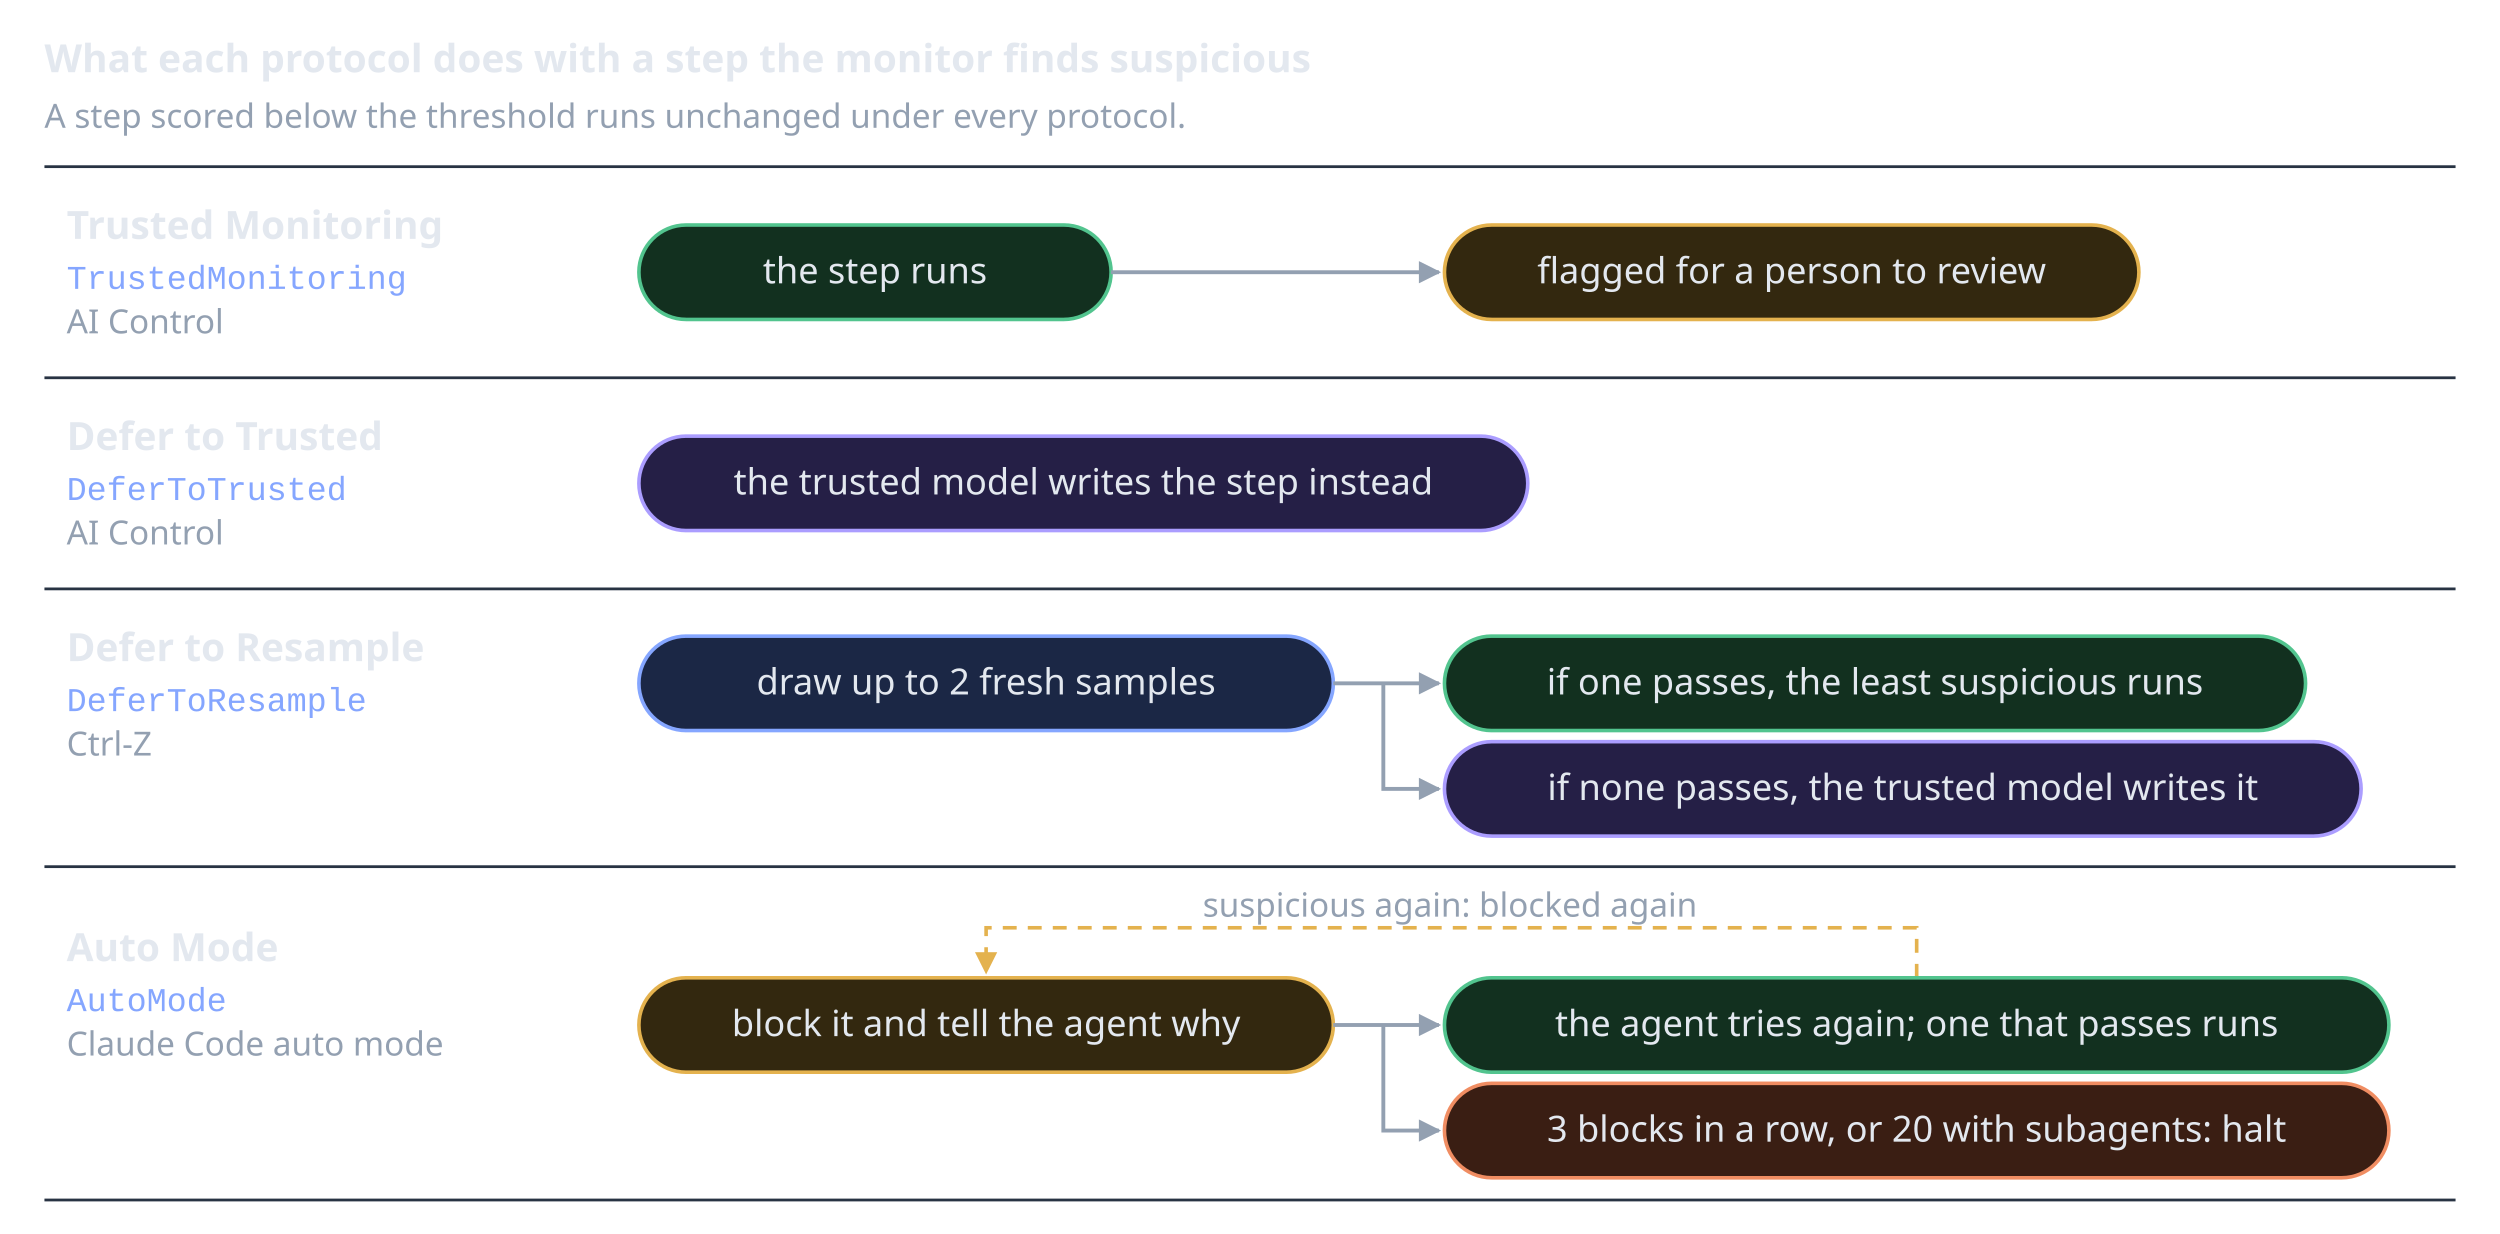
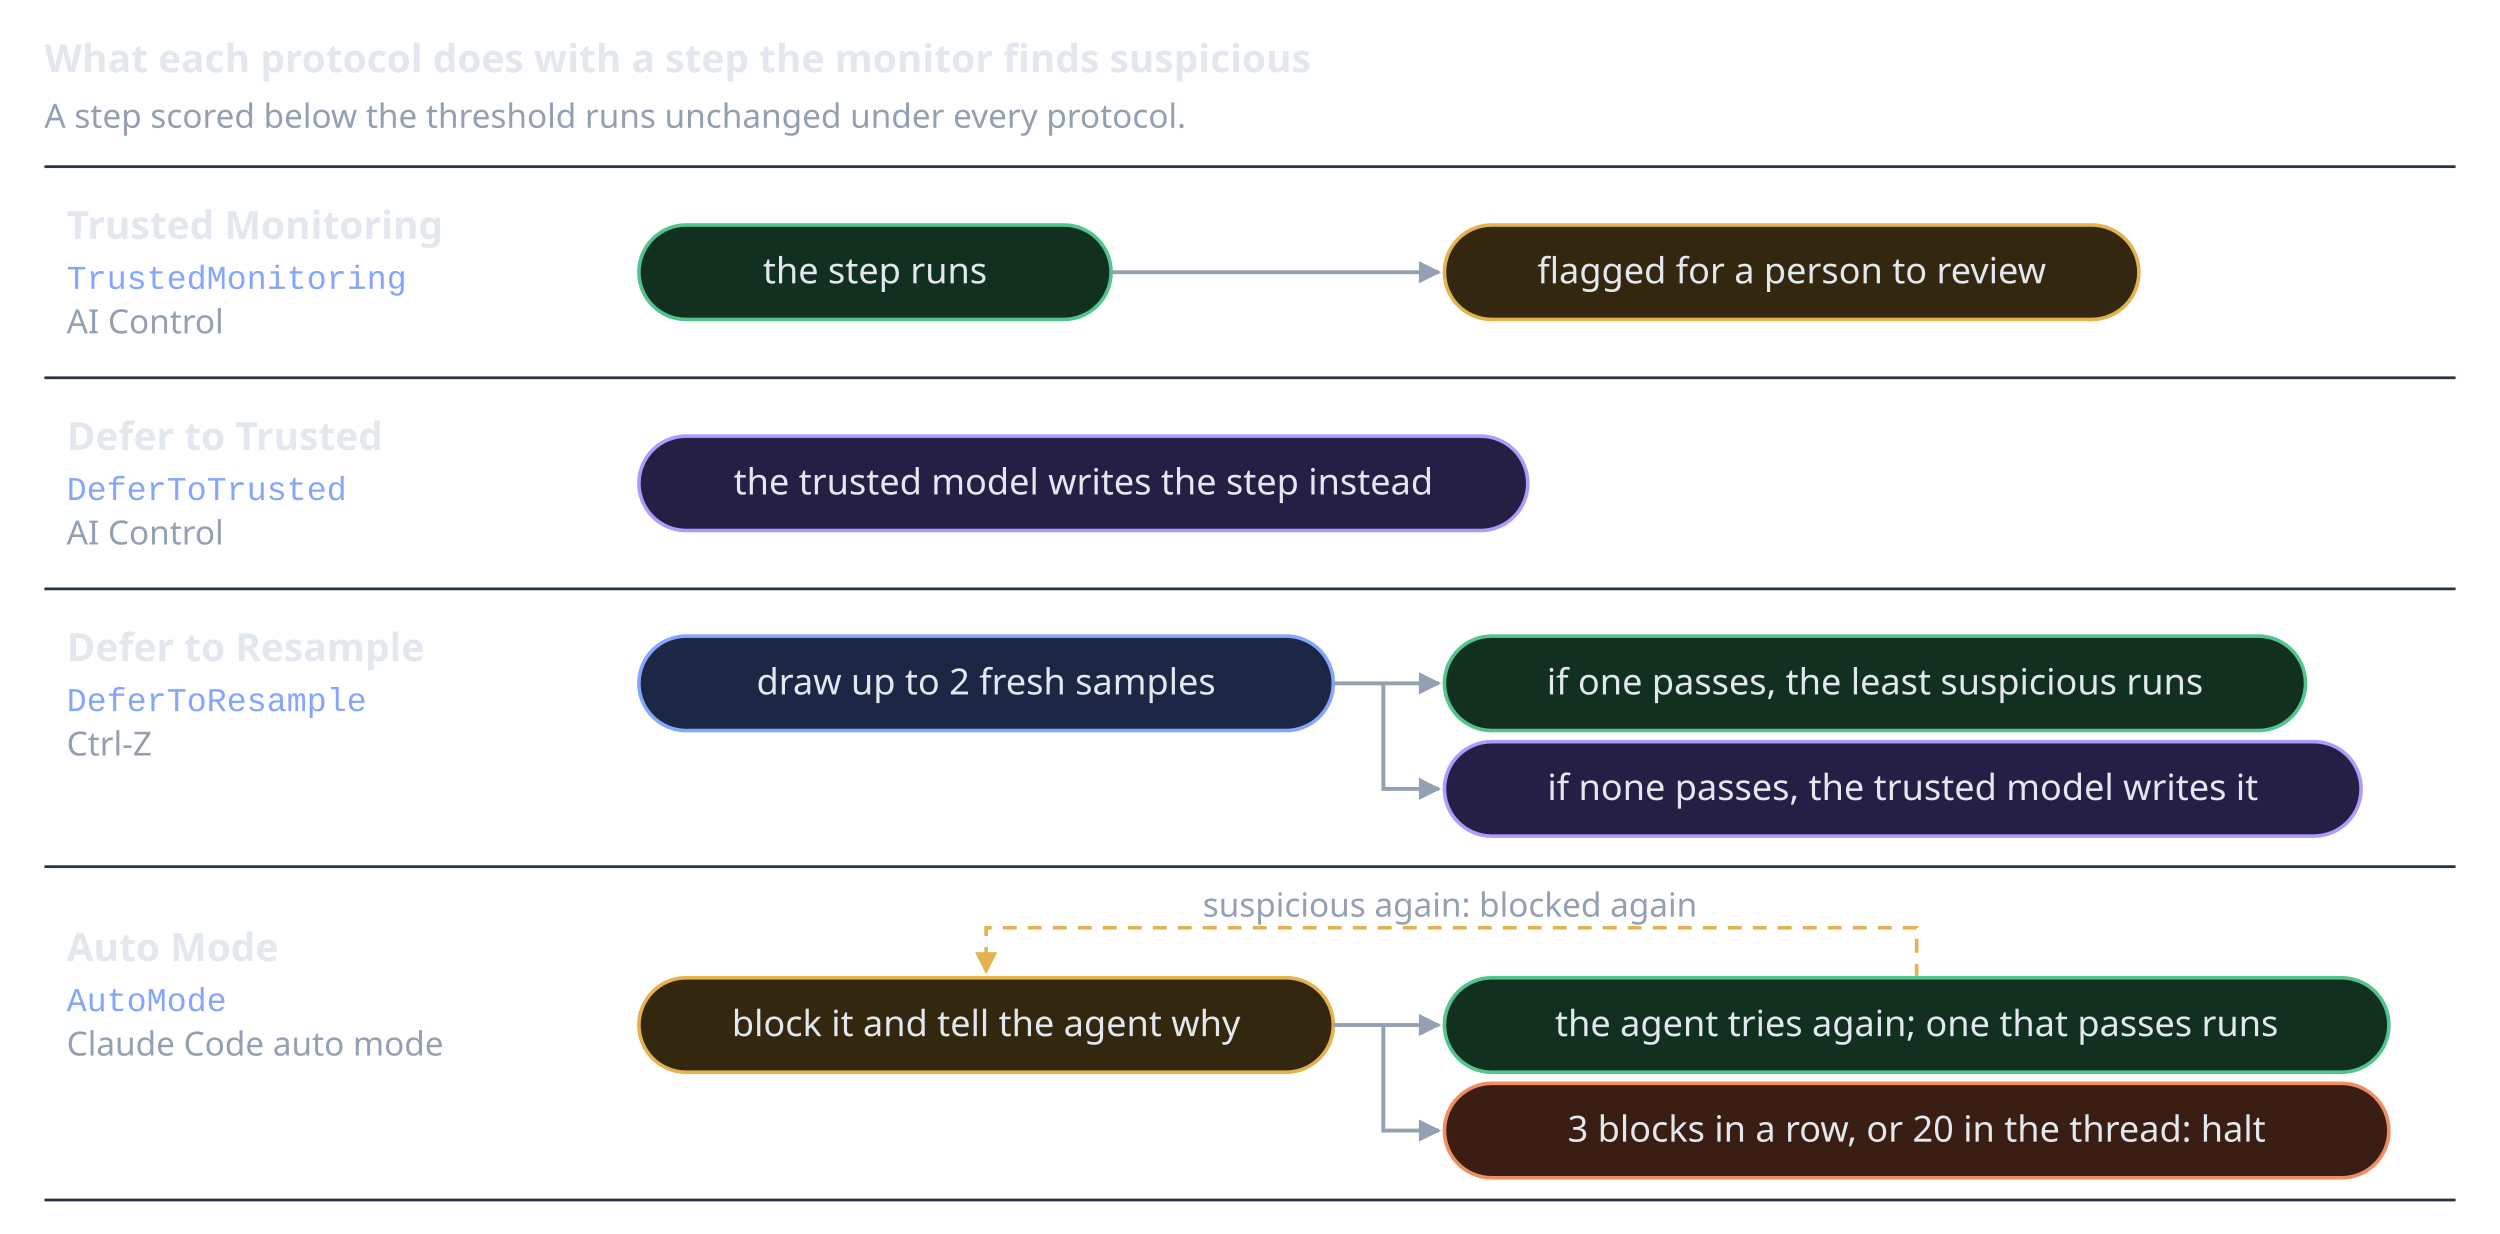
<svg xmlns="http://www.w3.org/2000/svg" width="900" height="444" viewBox="0 0 900 444" role="img" aria-labelledby="title desc">
  <style>
    text { font-family: -apple-system, BlinkMacSystemFont, "Segoe UI", "Noto Sans", Helvetica, Arial, sans-serif; font-size: 13px; fill: #E3E8EF; }
    .title { font-size: 14px; font-weight: 600; }
    .small { font-size: 12px; fill: #93A0B1; }
    .mono { font-family: ui-monospace, SFMono-Regular, "SF Mono", Menlo, Consolas, "Liberation Mono", monospace; font-size: 12px; fill: #85A6FF; }
    .rule { stroke: #283343; stroke-width: 1; }
    .allow-chip { fill: #12301F; stroke: #52C48E; stroke-width: 1.3; }
    .resample-chip { fill: #1B2745; stroke: #85A6FF; stroke-width: 1.3; }
    .trusted-chip { fill: #251F46; stroke: #AB9DFF; stroke-width: 1.3; }
    .flag-chip { fill: #33280F; stroke: #E4B24E; stroke-width: 1.3; }
    .halt-chip { fill: #3A1E13; stroke: #F08D62; stroke-width: 1.3; }
    .edge { fill: none; stroke: #93A0B1; stroke-width: 1.4; }
    .loop { fill: none; stroke: #E4B24E; stroke-width: 1.3; stroke-dasharray: 5 4; }
    .head { fill: #93A0B1; }
    .flag-head { fill: #E4B24E; }
  </style>
  <defs>
    <marker id="arrow" viewBox="0 0 10 10" refX="9" refY="5" markerWidth="8" markerHeight="8" markerUnits="userSpaceOnUse" orient="auto-start-reverse">
      <path d="M0,0 L10,5 L0,10 z" class="head" />
    </marker>
    <marker id="flag-arrow" viewBox="0 0 10 10" refX="9" refY="5" markerWidth="8" markerHeight="8" markerUnits="userSpaceOnUse" orient="auto-start-reverse">
      <path d="M0,0 L10,5 L0,10 z" class="flag-head" />
    </marker>
  </defs>
  <text x="16" y="26" class="title">What each protocol does with a step the monitor finds suspicious</text>
  <text x="16" y="46" class="small">A step scored below the threshold runs unchanged under every protocol.</text>
  <line class="rule" x1="16" y1="60" x2="884" y2="60" />
  <line class="rule" x1="16" y1="136" x2="884" y2="136" />
  <line class="rule" x1="16" y1="212" x2="884" y2="212" />
  <line class="rule" x1="16" y1="312" x2="884" y2="312" />
  <line class="rule" x1="16" y1="432" x2="884" y2="432" />
  <text x="24" y="86" class="title">Trusted Monitoring</text>
  <text x="24" y="104" class="mono">TrustedMonitoring</text>
  <text x="24" y="120" class="small">AI Control</text>
  <rect class="allow-chip" x="230" y="81" width="170" height="34" rx="17" />
  <text x="315" y="102" text-anchor="middle">the step runs</text>
  <line class="edge" x1="400" y1="98" x2="518" y2="98" marker-end="url(#arrow)" />
  <rect class="flag-chip" x="520" y="81" width="250" height="34" rx="17" />
  <text x="645" y="102" text-anchor="middle">flagged for a person to review</text>
  <text x="24" y="162" class="title">Defer to Trusted</text>
  <text x="24" y="180" class="mono">DeferToTrusted</text>
  <text x="24" y="196" class="small">AI Control</text>
  <rect class="trusted-chip" x="230" y="157" width="320" height="34" rx="17" />
  <text x="390" y="178" text-anchor="middle">the trusted model writes the step instead</text>
  <text x="24" y="238" class="title">Defer to Resample</text>
  <text x="24" y="256" class="mono">DeferToResample</text>
  <text x="24" y="272" class="small">Ctrl-Z</text>
  <rect class="resample-chip" x="230" y="229" width="250" height="34" rx="17" />
  <text x="355" y="250" text-anchor="middle">draw up to 2 fresh samples</text>
  <line class="edge" x1="480" y1="246" x2="518" y2="246" marker-end="url(#arrow)" />
  <path class="edge" d="M498,246 V284 H518" marker-end="url(#arrow)" />
  <rect class="allow-chip" x="520" y="229" width="310" height="34" rx="17" />
  <text x="675" y="250" text-anchor="middle">if one passes, the least suspicious runs</text>
  <rect class="trusted-chip" x="520" y="267" width="330" height="34" rx="17" />
  <text x="685" y="288" text-anchor="middle">if none passes, the trusted model writes it</text>
  <text x="24" y="346" class="title">Auto Mode</text>
  <text x="24" y="364" class="mono">AutoMode</text>
  <text x="24" y="380" class="small">Claude Code auto mode</text>
  <path class="loop" d="M690,352 V334 H355 V350" marker-end="url(#flag-arrow)" />
  <text x="522" y="330" text-anchor="middle" class="small">suspicious again: blocked again</text>
  <rect class="flag-chip" x="230" y="352" width="250" height="34" rx="17" />
  <text x="355" y="373" text-anchor="middle">block it and tell the agent why</text>
  <line class="edge" x1="480" y1="369" x2="518" y2="369" marker-end="url(#arrow)" />
  <path class="edge" d="M498,369 V407 H518" marker-end="url(#arrow)" />
  <rect class="allow-chip" x="520" y="352" width="340" height="34" rx="17" />
  <text x="690" y="373" text-anchor="middle">the agent tries again; one that passes runs</text>
  <rect class="halt-chip" x="520" y="390" width="340" height="34" rx="17" />
-   <text x="690" y="411" text-anchor="middle">3 blocks in a row, or 20 with subagents: halt</text>
+   <text x="690" y="411" text-anchor="middle">3 blocks in a row, or 20 in the thread: halt</text>
</svg>
